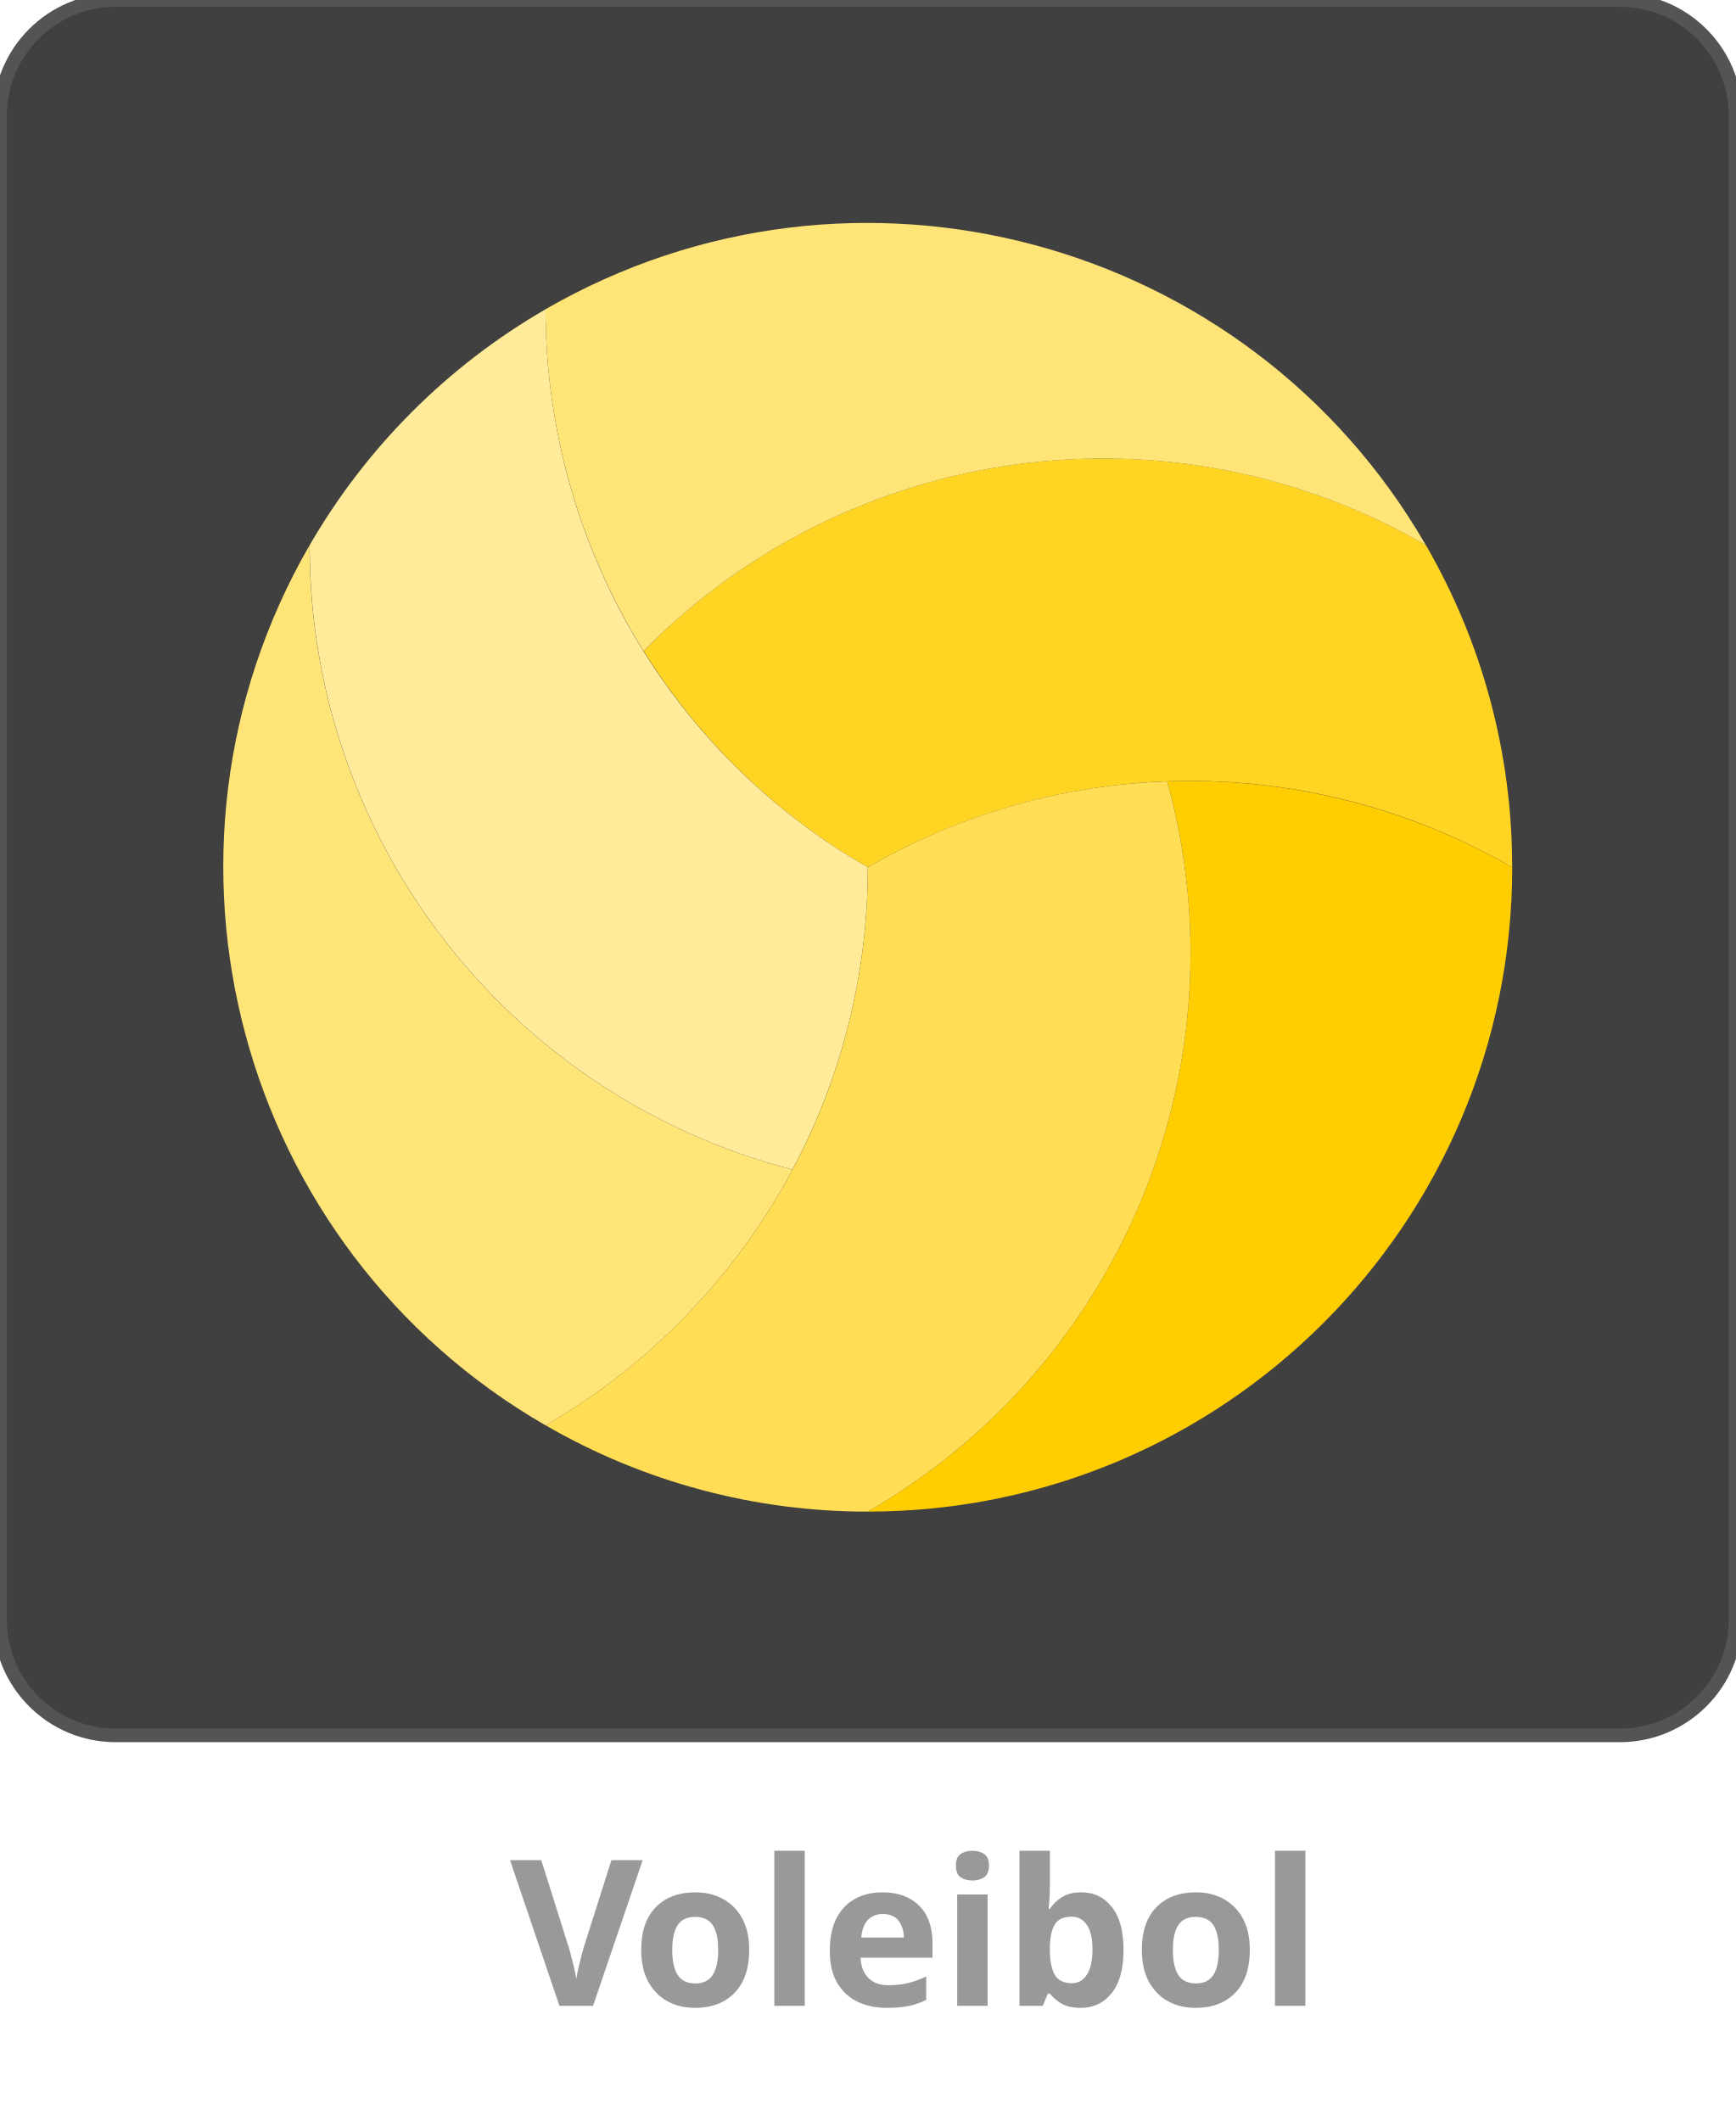
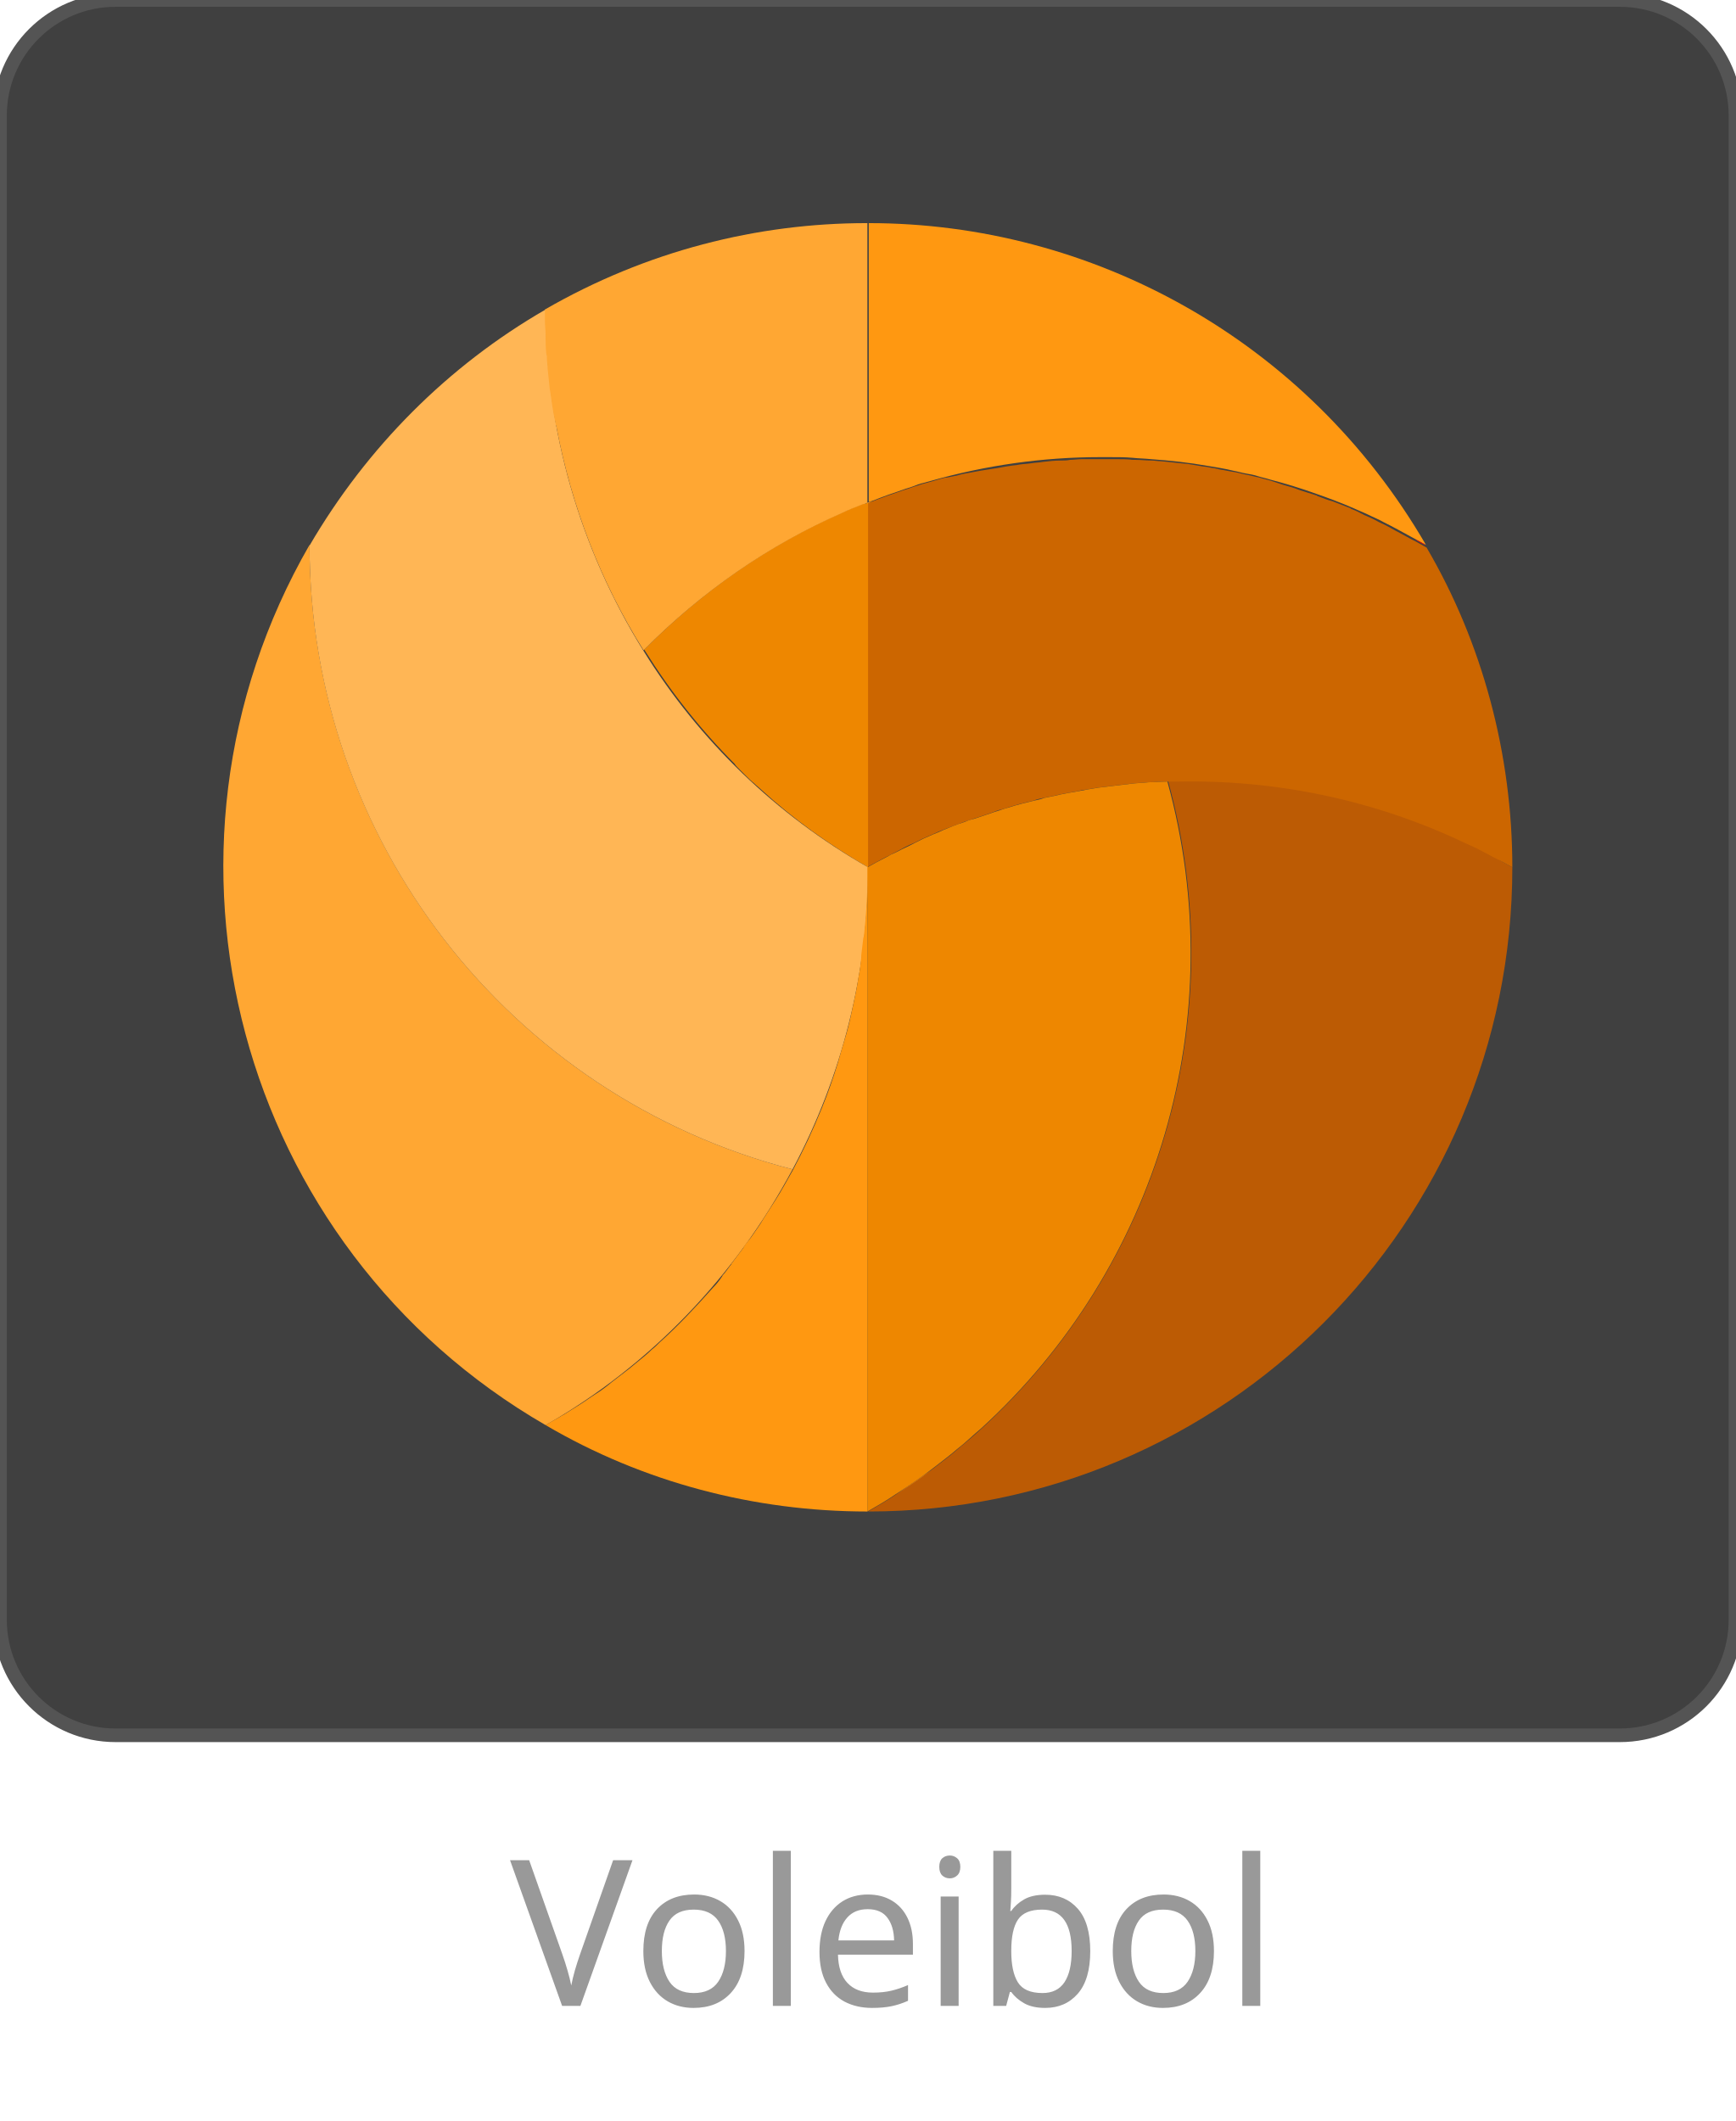
- <svg xmlns="http://www.w3.org/2000/svg" id="Municipios_de_la_provincia_de_Santa_Cruz_de_Tenerife" data-name="Municipios de la provincia de Santa Cruz de Tenerife" viewBox="0 0 255.12 311.81">
-   <defs>
-     <style>.cls-1{fill:#404040;stroke:#545454;stroke-miterlimit:10;stroke-width:2px;}.cls-2{font-size:30px;fill:#999;font-family:ZillaSlab-SemiBold, Zilla Slab;font-weight:700;}.cls-3{letter-spacing:-0.07em;}.cls-4{fill:#ffe477;}.cls-5{fill:#ffcd00;}.cls-6{fill:#ffd422;}.cls-7{fill:#ffeb99;}.cls-8{fill:#ffde55;}</style>
-   </defs>
-   <rect class="cls-1" width="255.12" height="255.12" rx="17.01" ry="17.01" />
-   <text class="cls-2" transform="translate(74.97 294.88)">
-     <tspan class="cls-3">V</tspan>
-     <tspan x="17.94" y="0">oleibol</tspan>
-   </text>
-   <path class="cls-4" d="M116.5,171.95a94.76,94.76,0,0,1-71-91.79h0A94.77,94.77,0,0,0,80.2,209.55,95.15,95.15,0,0,0,116.5,171.95Z" />
-   <path class="cls-5" d="M171.57,114.86a94.77,94.77,0,0,1-44,107.36,94.71,94.71,0,0,0,94.72-94.71A95.12,95.12,0,0,0,171.57,114.86Z" />
-   <path class="cls-6" d="M94.61,95.7a94.08,94.08,0,0,0,32.95,31.8,94.66,94.66,0,0,1,94.72,0A94.26,94.26,0,0,0,209.6,80.14h0A94.75,94.75,0,0,0,94.61,95.7Z" />
-   <path class="cls-7" d="M116.49,171.94a94.15,94.15,0,0,0,11.07-44.44,94.2,94.2,0,0,1-33-31.8A95.16,95.16,0,0,1,80.19,45.47,95,95,0,0,0,45.52,80.14h0A94.75,94.75,0,0,0,116.49,171.94Z" />
-   <path class="cls-8" d="M171.57,114.87a94.08,94.08,0,0,0-44,12.63,94.27,94.27,0,0,1-11.06,44.44,95.13,95.13,0,0,1-36.3,37.6,94.2,94.2,0,0,0,47.36,12.68A94.76,94.76,0,0,0,171.57,114.87Z" />
-   <path class="cls-4" d="M94.6,95.71a94.76,94.76,0,0,1,115-15.56h0A94.78,94.78,0,0,0,80.19,45.46,95.2,95.2,0,0,0,94.6,95.71Z" />
+ <svg xmlns="http://www.w3.org/2000/svg" version="1.1" id="Municipios_de_la_provincia_de_Santa_Cruz_de_Tenerife" x="0px" y="0px" viewBox="0 0 255.1 311.8" style="enable-background:new 0 0 255.1 311.8;" xml:space="preserve">
+   <style type="text/css">
+ 	.st0{fill:#404040;stroke:#545454;stroke-width:2;stroke-miterlimit:10;}
+ 	.st1{fill:#999999;}
+ 	.st2{font-family:'ZillaSlab-Bold';}
+ 	.st3{font-size:30px;}
+ 	.st4{letter-spacing:-2;}
+ 	.st5{fill:#FFA733;}
+ 	.st6{fill:#BC5B04;}
+ 	.st7{fill:#CC6600;}
+ 	.st8{fill:#FF0000;}
+ 	.st9{fill:#EE8700;}
+ 	.st10{fill:#FFB655;}
+ 	.st11{fill:#FF9811;}
+ 	.st12{fill:none;}
+ </style>
+   <path class="st0" d="M17,0h221.1c9.4,0,17,7.6,17,17v221.1c0,9.4-7.6,17-17,17H17c-9.4,0-17-7.6-17-17V17C0,7.6,7.6,0,17,0z" />
+   <text transform="matrix(1 0 0 1 74.97 294.88)" class="st1 st2 st3 st4">V</text>
+   <text transform="matrix(1 0 0 1 92.91 294.88)" class="st1 st2 st3">oleibol</text>
+   <path class="st5" d="M116.5,171.9c-41.8-10.8-71-48.6-71-91.8l0,0c-26.1,45.3-10.6,103.2,34.7,129.4  C95.6,200.7,108.1,187.6,116.5,171.9z" />
+   <path class="st6" d="M222.3,127.5L222.3,127.5c0,52.3-42.4,94.7-94.7,94.7c1.4-0.8,2.8-1.6,4.1-2.5c1.8-1.2,3.5-2.4,5.2-3.6  c0.4-0.3,0.8-0.6,1.3-1c0.8-0.6,1.7-1.3,2.5-2c1.2-1,2.4-2,3.6-3.1c25.9-23.7,37-60.3,27.4-95.2v0c0.5,0,1.1,0,1.6,0  c14.7-0.3,29.2,2.9,42.4,9.1c1.3,0.6,2.6,1.3,4,2C220.4,126.5,221.4,127,222.3,127.5C222.3,127.5,222.3,127.5,222.3,127.5z" />
+   <path class="st7" d="M131.7,219.7c1.8-1.2,3.5-2.4,5.2-3.6C135.2,217.3,133.5,218.5,131.7,219.7z" />
+   <path class="st8" d="M144.2,210c-1.2,1.1-2.3,2.1-3.6,3.1C141.9,212.1,143,211.1,144.2,210z" />
+   <path class="st7" d="M222.3,127.5c-0.9-0.5-1.8-1-2.8-1.5c-1.3-0.7-2.6-1.4-4-2c-13.4-6.4-27.9-9.4-42.4-9.1c-0.5,0-1.1,0-1.6,0  c-0.9,0-1.9,0.1-2.8,0.1c-0.8,0.1-1.6,0.1-2.4,0.2c-0.8,0.1-1.7,0.2-2.5,0.3c-0.8,0.1-1.6,0.2-2.5,0.3c-0.6,0.1-1.2,0.2-1.8,0.3  c-0.3,0-0.7,0.1-1,0.2c-1.2,0.2-2.4,0.4-3.6,0.7c-0.5,0.1-1,0.2-1.5,0.3c-0.5,0.1-1,0.2-1.5,0.4c-1.3,0.3-2.5,0.6-3.7,1  c-0.3,0.1-0.6,0.2-1,0.3c-0.5,0.1-1,0.3-1.5,0.5c-0.3,0.1-0.6,0.2-0.9,0.3c-0.6,0.2-1.2,0.4-1.8,0.6c-0.5,0.2-1,0.3-1.5,0.5  c-1,0.4-1.9,0.7-2.9,1.1c-0.5,0.2-1,0.4-1.4,0.6c-0.5,0.2-1.1,0.5-1.6,0.7c-0.4,0.2-0.8,0.4-1.2,0.6c-1,0.4-1.9,0.9-2.8,1.4  c-0.5,0.2-0.9,0.5-1.4,0.7c-0.9,0.5-1.9,1-2.8,1.5h0V74c0.2-0.1,0.4-0.2,0.6-0.2c1.5-0.6,2.9-1.1,4.4-1.6c0.5-0.2,1-0.3,1.5-0.5  c0.5-0.2,1-0.3,1.5-0.5c0.4-0.1,0.7-0.2,1.1-0.3c0.8-0.2,1.6-0.5,2.5-0.7c0,0,0.1,0,0.2,0c0.5-0.1,1-0.2,1.5-0.3  c0.6-0.2,1.2-0.3,1.8-0.4c0.5-0.1,1-0.2,1.6-0.3c0.6-0.1,1.2-0.2,1.9-0.3c0.8-0.1,1.6-0.3,2.4-0.4c0.5-0.1,1-0.1,1.4-0.2  c0.6-0.1,1.2-0.1,1.8-0.2c0.6-0.1,1.2-0.1,1.7-0.2c0.9-0.1,1.7-0.2,2.6-0.2c0.5,0,0.9,0,1.4-0.1c0.5,0,1.1-0.1,1.7-0.1h0.2  c0.4,0,0.8,0,1.2,0c0.4,0,0.8,0,1.3,0c0.8,0,1.5,0,2.3,0h0.3c0.7,0,1.5,0,2.2,0.1c0.1,0,0.2,0,0.4,0c0.8,0,1.6,0.1,2.4,0.1h0  c0.4,0,0.9,0.1,1.3,0.1c1.3,0.1,2.7,0.3,4,0.4c0.6,0.1,1.2,0.2,1.8,0.3c0.4,0.1,0.9,0.1,1.3,0.2c0.4,0.1,0.8,0.1,1.1,0.2  c0.1,0,0.2,0,0.4,0.1c0.8,0.1,1.5,0.3,2.3,0.4c0.6,0.1,1.2,0.3,1.8,0.4c0.6,0.1,1.2,0.3,1.8,0.4c0,0,0,0,0,0  c0.6,0.2,1.2,0.3,1.8,0.5c0.3,0.1,0.6,0.2,0.9,0.3c0.3,0.1,0.6,0.2,0.9,0.3c0,0,0,0,0,0c0.7,0.2,1.5,0.4,2.2,0.7  c0.1,0,0.2,0.1,0.3,0.1c0.7,0.2,1.5,0.5,2.2,0.7c0.1,0,0.1,0,0.2,0.1c0.8,0.3,1.5,0.6,2.3,0.8c0.8,0.3,1.5,0.6,2.3,0.9  c0.1,0,0.3,0.1,0.4,0.2c0.5,0.2,1,0.4,1.5,0.7c0.1,0,0.2,0.1,0.4,0.2c0.7,0.3,1.4,0.6,2.1,1c0.1,0.1,0.3,0.1,0.4,0.2  c0.7,0.3,1.4,0.7,2.1,1.1c0.1,0,0.1,0.1,0.2,0.1c0.7,0.4,1.5,0.8,2.2,1.2c0,0,0,0,0,0c0.2,0.1,0.4,0.2,0.6,0.3  c0.5,0.3,1.1,0.6,1.6,0.9C217.9,94.5,222.3,110.9,222.3,127.5z" />
+   <path class="st9" d="M127.6,73.9c0.2-0.1,0.4-0.2,0.6-0.2C127.9,73.8,127.8,73.9,127.6,73.9v53.6c-5.7-3.3-11-7.1-15.8-11.5  c-0.3-0.3-0.6-0.5-0.9-0.8c-0.5-0.4-1-0.9-1.5-1.4c-0.3-0.3-0.7-0.7-1-1c-0.1-0.1-0.3-0.3-0.4-0.5c-5-5-9.5-10.7-13.3-16.8  c8.6-8.7,18.5-15.5,29.2-20.2c1-0.5,2.1-0.9,3.1-1.3C127.2,74.1,127.3,74,127.6,73.9z" />
+   <path class="st8" d="M163.8,67.4c-0.8,0-1.5,0-2.3,0c0.2,0,0.4,0,0.6,0c0.3,0,0.5,0,0.8,0C163.3,67.4,163.6,67.4,163.8,67.4z" />
+   <path class="st8" d="M209.6,80.2c-0.5-0.3-1.1-0.6-1.6-0.9C208.5,79.5,209.1,79.8,209.6,80.2L209.6,80.2z" />
+   <path class="st10" d="M116.5,171.9c7.3-13.7,11.1-28.9,11.1-44.4c-13.5-7.7-24.8-18.6-33-31.8c-9.4-15.1-14.4-32.5-14.4-50.2  c-14.4,8.3-26.3,20.3-34.7,34.7l0,0C45.5,123.3,74.7,161.1,116.5,171.9z" />
+   <path class="st9" d="M144.2,210c-1.2,1-2.3,2.1-3.6,3.1c-0.8,0.7-1.6,1.3-2.5,2c-0.4,0.3-0.8,0.6-1.3,1c-1.7,1.3-3.5,2.5-5.2,3.6  c-1.3,0.9-2.7,1.7-4.1,2.5h0v-93.1c0-0.5,0-1,0-1.6c0.9-0.5,1.8-1,2.8-1.5c0.5-0.3,0.9-0.5,1.4-0.7c0.9-0.5,1.9-0.9,2.8-1.4  c0.4-0.2,0.8-0.4,1.2-0.6c0.5-0.2,1.1-0.5,1.6-0.7c0.5-0.2,1-0.4,1.4-0.6c1-0.4,1.9-0.8,2.9-1.1c0.5-0.2,1-0.4,1.5-0.5  c0.6-0.2,1.2-0.4,1.8-0.6c0.3-0.1,0.6-0.2,0.9-0.3c0.5-0.2,1-0.3,1.5-0.5c0.3-0.1,0.6-0.2,1-0.3c1.2-0.4,2.5-0.7,3.7-1  c0.5-0.1,1-0.2,1.5-0.4c0.5-0.1,1-0.2,1.5-0.3c1.2-0.3,2.4-0.5,3.6-0.7c0.4-0.1,0.7-0.1,1-0.2c0.6-0.1,1.2-0.2,1.8-0.3  c0.8-0.1,1.6-0.2,2.5-0.3s1.6-0.2,2.5-0.3c0.8-0.1,1.6-0.1,2.4-0.2c0.9,0,1.9-0.1,2.8-0.1C181.2,149.8,170.1,186.4,144.2,210z" />
+   <path class="st11" d="M127,137.5c0.3-2.8,0.5-5.6,0.5-8.4v93.1c-16.6,0-33-4.3-47.3-12.7c0.8-0.5,1.6-0.9,2.4-1.4  c0.1,0,0.1-0.1,0.2-0.1c0.8-0.5,1.6-1,2.4-1.5c0.8-0.5,1.6-1.1,2.4-1.6c0.8-0.5,1.6-1.1,2.3-1.7c0,0,0,0,0,0c0.9-0.7,1.7-1.3,2.6-2  c0.6-0.5,1.1-0.9,1.7-1.4c0.5-0.4,1.1-0.9,1.6-1.4c0,0,0,0,0,0c0.4-0.3,0.8-0.7,1.1-1c2.8-2.5,5.4-5.3,7.9-8.1  c0.5-0.5,0.9-1,1.3-1.6c0,0,0.1-0.1,0.1-0.2c0.4-0.4,0.7-0.9,1.1-1.4c0.1-0.1,0.2-0.2,0.2-0.3c0.4-0.5,0.8-1.1,1.2-1.6  c0.2-0.3,0.5-0.6,0.7-1c0.3-0.5,0.7-0.9,1-1.3l0,0c0.6-0.9,1.3-1.8,1.8-2.7c0.6-0.9,1.2-1.9,1.8-2.8c0,0,0,0,0,0  c0.9-1.4,1.7-2.9,2.5-4.3c0,0,0,0,0,0c1.6-3,3-6,4.3-9.2c0.9-2.2,1.7-4.5,2.4-6.8c0.4-1.4,0.8-2.8,1.2-4.1c0.4-1.4,0.7-2.8,1-4.2  c0.3-1.4,0.6-2.8,0.8-4.2c0.2-0.9,0.3-1.9,0.4-2.8c0-0.1,0-0.2,0-0.4c0.1-0.8,0.2-1.7,0.3-2.5C127,137.6,127,137.5,127,137.5z" />
+   <path class="st11" d="M136.9,216.1c-1.7,1.3-3.5,2.5-5.2,3.6C133.5,218.5,135.2,217.3,136.9,216.1z" />
+   <path class="st8" d="M144.2,210c-1.2,1.1-2.3,2.1-3.6,3.1C141.9,212.1,143,211.1,144.2,210z" />
+   <path class="st11" d="M209.6,80.1c-0.7-0.4-1.5-0.8-2.2-1.2c0,0,0,0,0,0c-0.7-0.4-1.5-0.8-2.2-1.2c-0.1,0-0.1-0.1-0.2-0.1  c-0.7-0.4-1.4-0.7-2.1-1.1c-3.1-1.5-6.2-2.8-9.4-3.9c-2.2-0.8-4.5-1.5-6.8-2.1c-0.6-0.2-1.2-0.3-1.8-0.5c0,0,0,0,0,0  c-0.6-0.2-1.2-0.3-1.8-0.4c-0.6-0.1-1.2-0.3-1.8-0.4c-1.2-0.3-2.5-0.5-3.7-0.7c-2.8-0.5-5.6-0.8-8.4-1h0c-0.9-0.1-1.8-0.1-2.7-0.2  c-1.1-0.1-2.2-0.1-3.4-0.1c-0.3,0-0.5,0-0.8,0c-0.2,0-0.4,0-0.6,0c-8.4,0-16.8,1.2-24.9,3.5c-0.4,0.1-0.7,0.2-1.1,0.3  c-0.5,0.1-1,0.3-1.5,0.5c-0.5,0.2-1,0.3-1.5,0.5c-1.5,0.5-2.9,1-4.4,1.6c-0.2,0.1-0.4,0.1-0.6,0.2V32.8  C160.3,32.8,192,49.8,209.6,80.1z" />
+   <path class="st5" d="M128.1,73.7c-0.2,0.1-0.4,0.2-0.6,0.2c-0.2,0.1-0.4,0.2-0.6,0.2c-1,0.4-2.1,0.8-3.1,1.3  c-10.7,4.7-20.6,11.5-29.2,20.2l0,0C88.3,85.6,84,74.4,81.8,62.8c0-0.1,0-0.2-0.1-0.3c-0.1-0.7-0.3-1.4-0.4-2.1c0,0,0,0,0,0  c-0.2-1.1-0.3-2.2-0.5-3.3c-0.1-1-0.2-1.9-0.3-2.9c0-0.5-0.1-1-0.1-1.4c0-0.3,0-0.5-0.1-0.8c-0.1-0.9-0.1-1.9-0.1-2.8  c0-0.7-0.1-1.3-0.1-2c0-0.5,0-1.1,0-1.7v0c14.9-8.6,31.2-12.7,47.3-12.7h0.1v41.2C127.8,73.9,127.9,73.8,128.1,73.7z" />
+   <path class="st8" d="M181.3,69.4C181.3,69.4,181.3,69.4,181.3,69.4C181.3,69.4,181.3,69.4,181.3,69.4z" />
+   <path class="st8" d="M163.8,67.4c-0.8,0-1.5,0-2.3,0c0.2,0,0.4,0,0.6,0c0.3,0,0.5,0,0.8,0C163.3,67.4,163.6,67.4,163.8,67.4z" />
+   <path class="st8" d="M209.6,80.2c-0.5-0.3-1.1-0.6-1.6-0.9C208.5,79.5,209.1,79.8,209.6,80.2L209.6,80.2z" />
+   <line class="st12" x1="127.6" y1="73.9" x2="127.6" y2="73.9" />
+   <polyline class="st12" points="127.6,129.1 127.6,127.6 127.6,127.5 " />
</svg>
